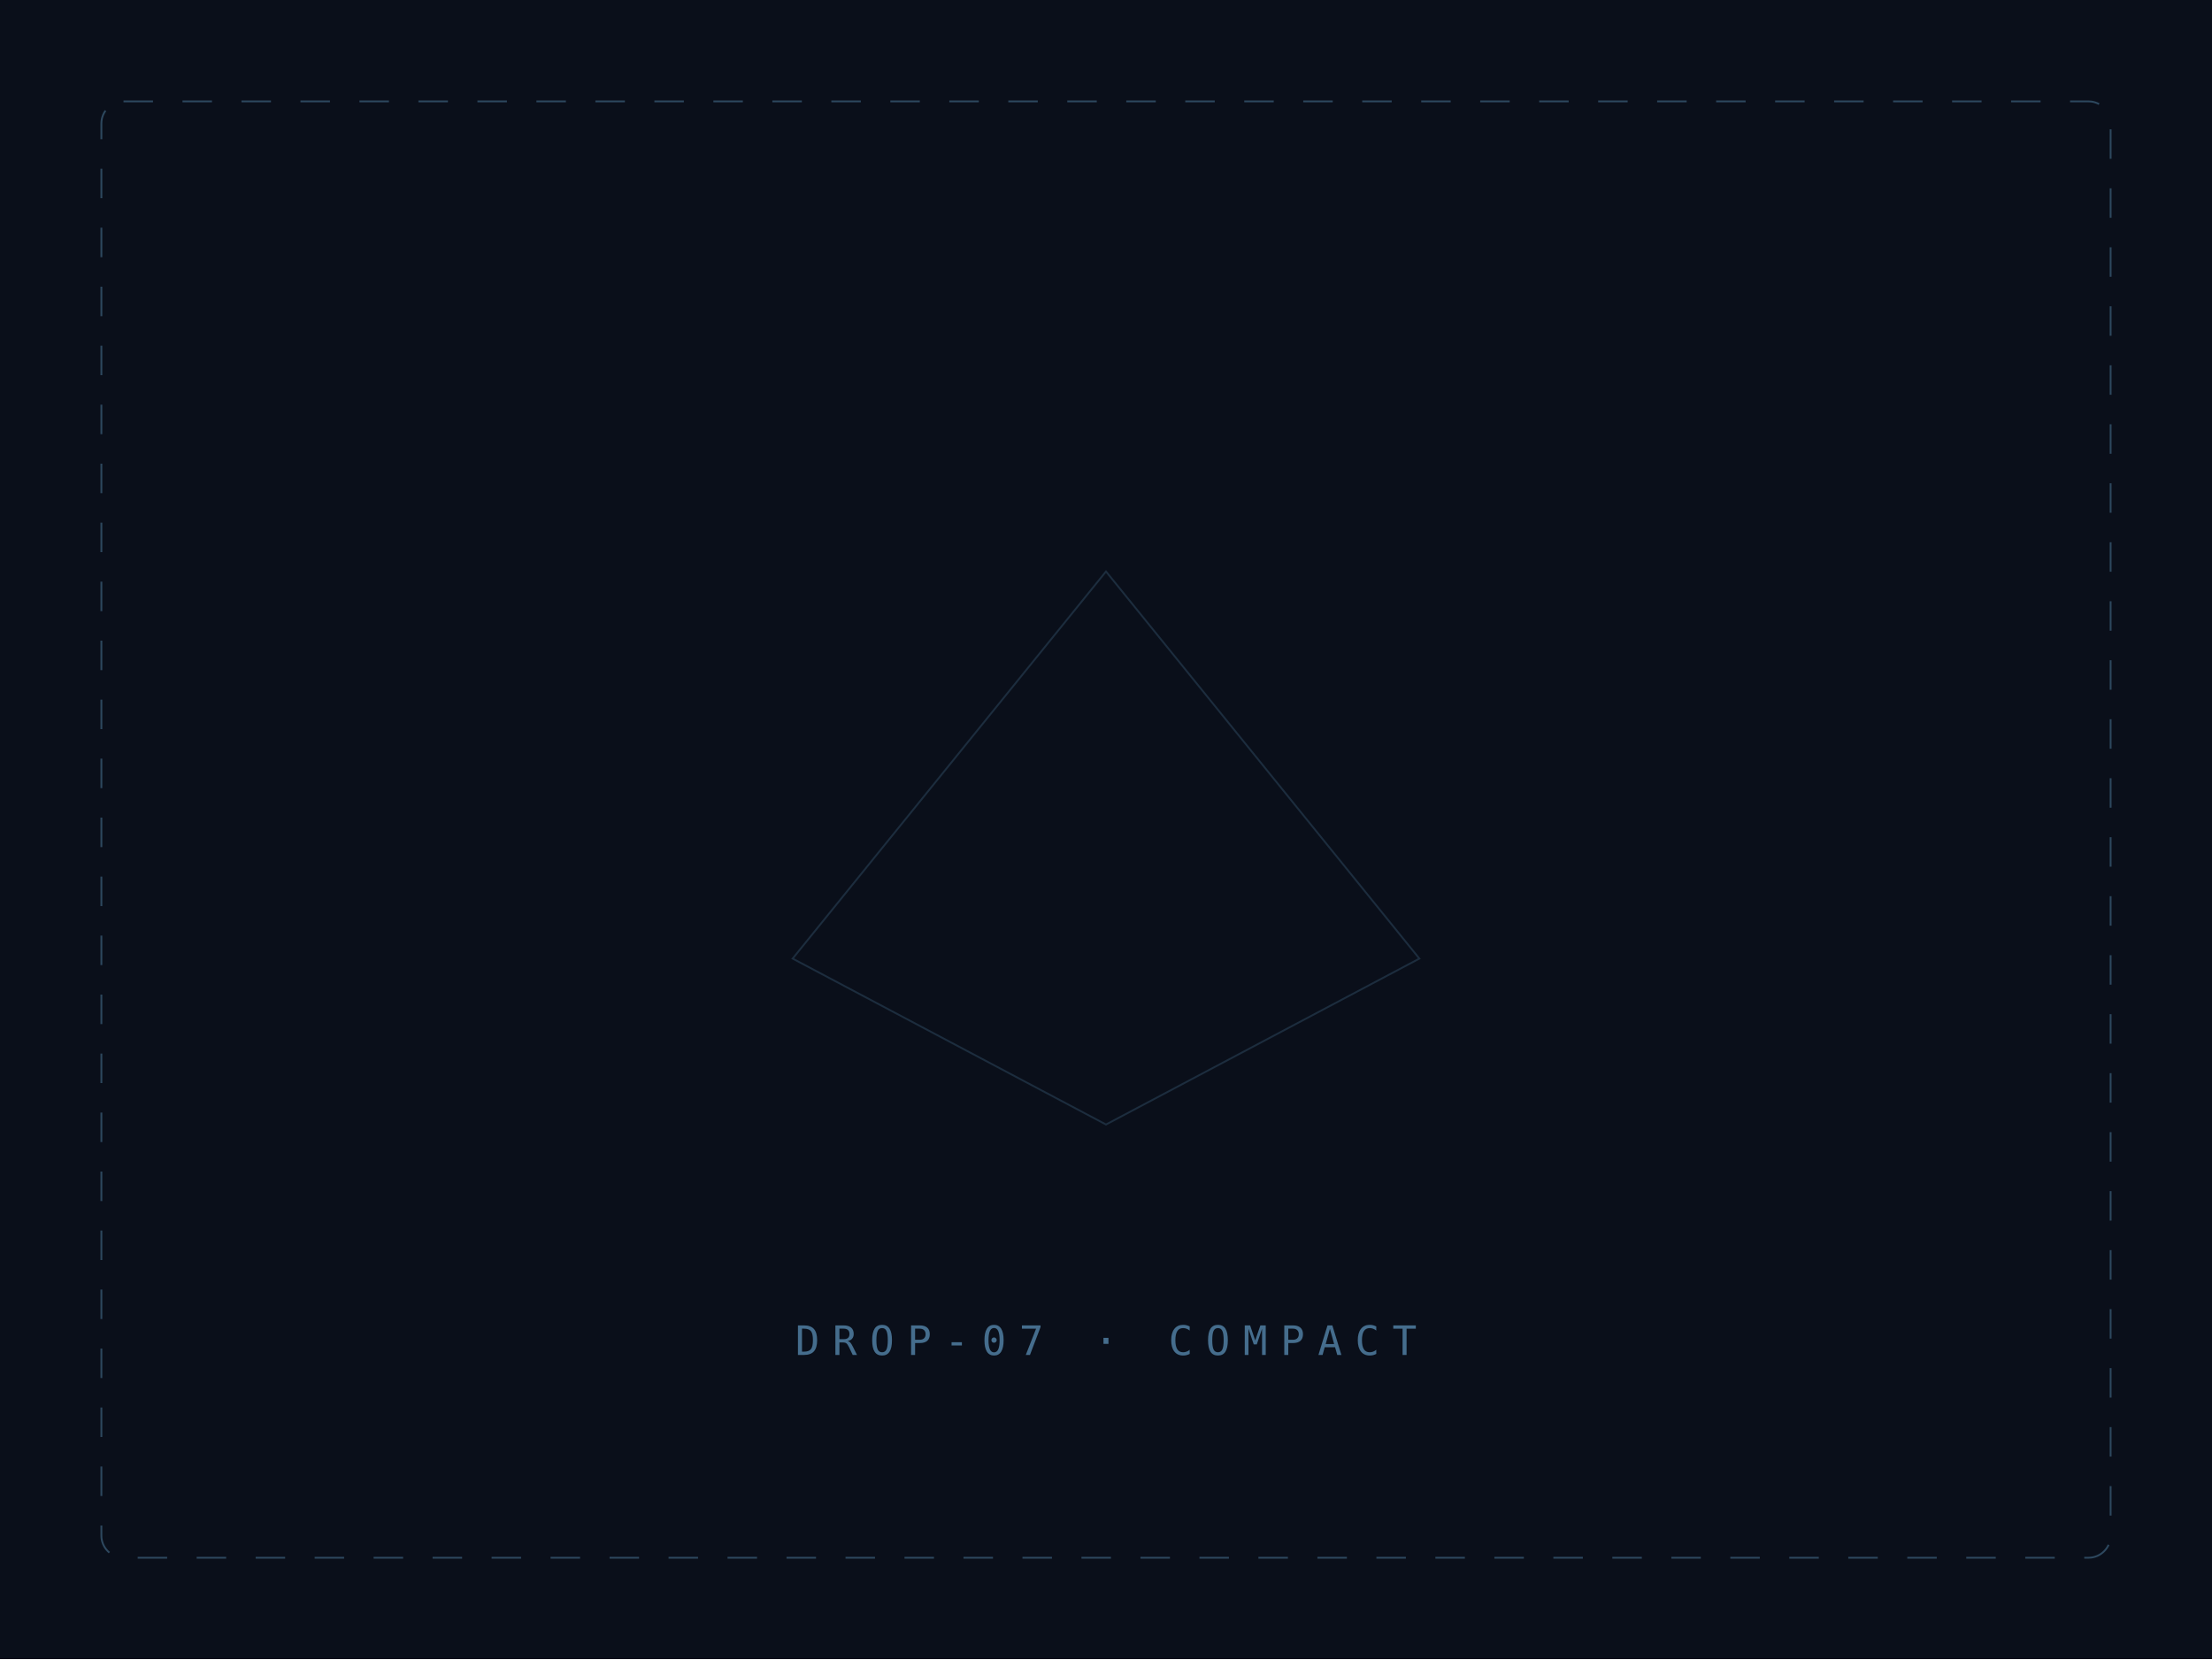
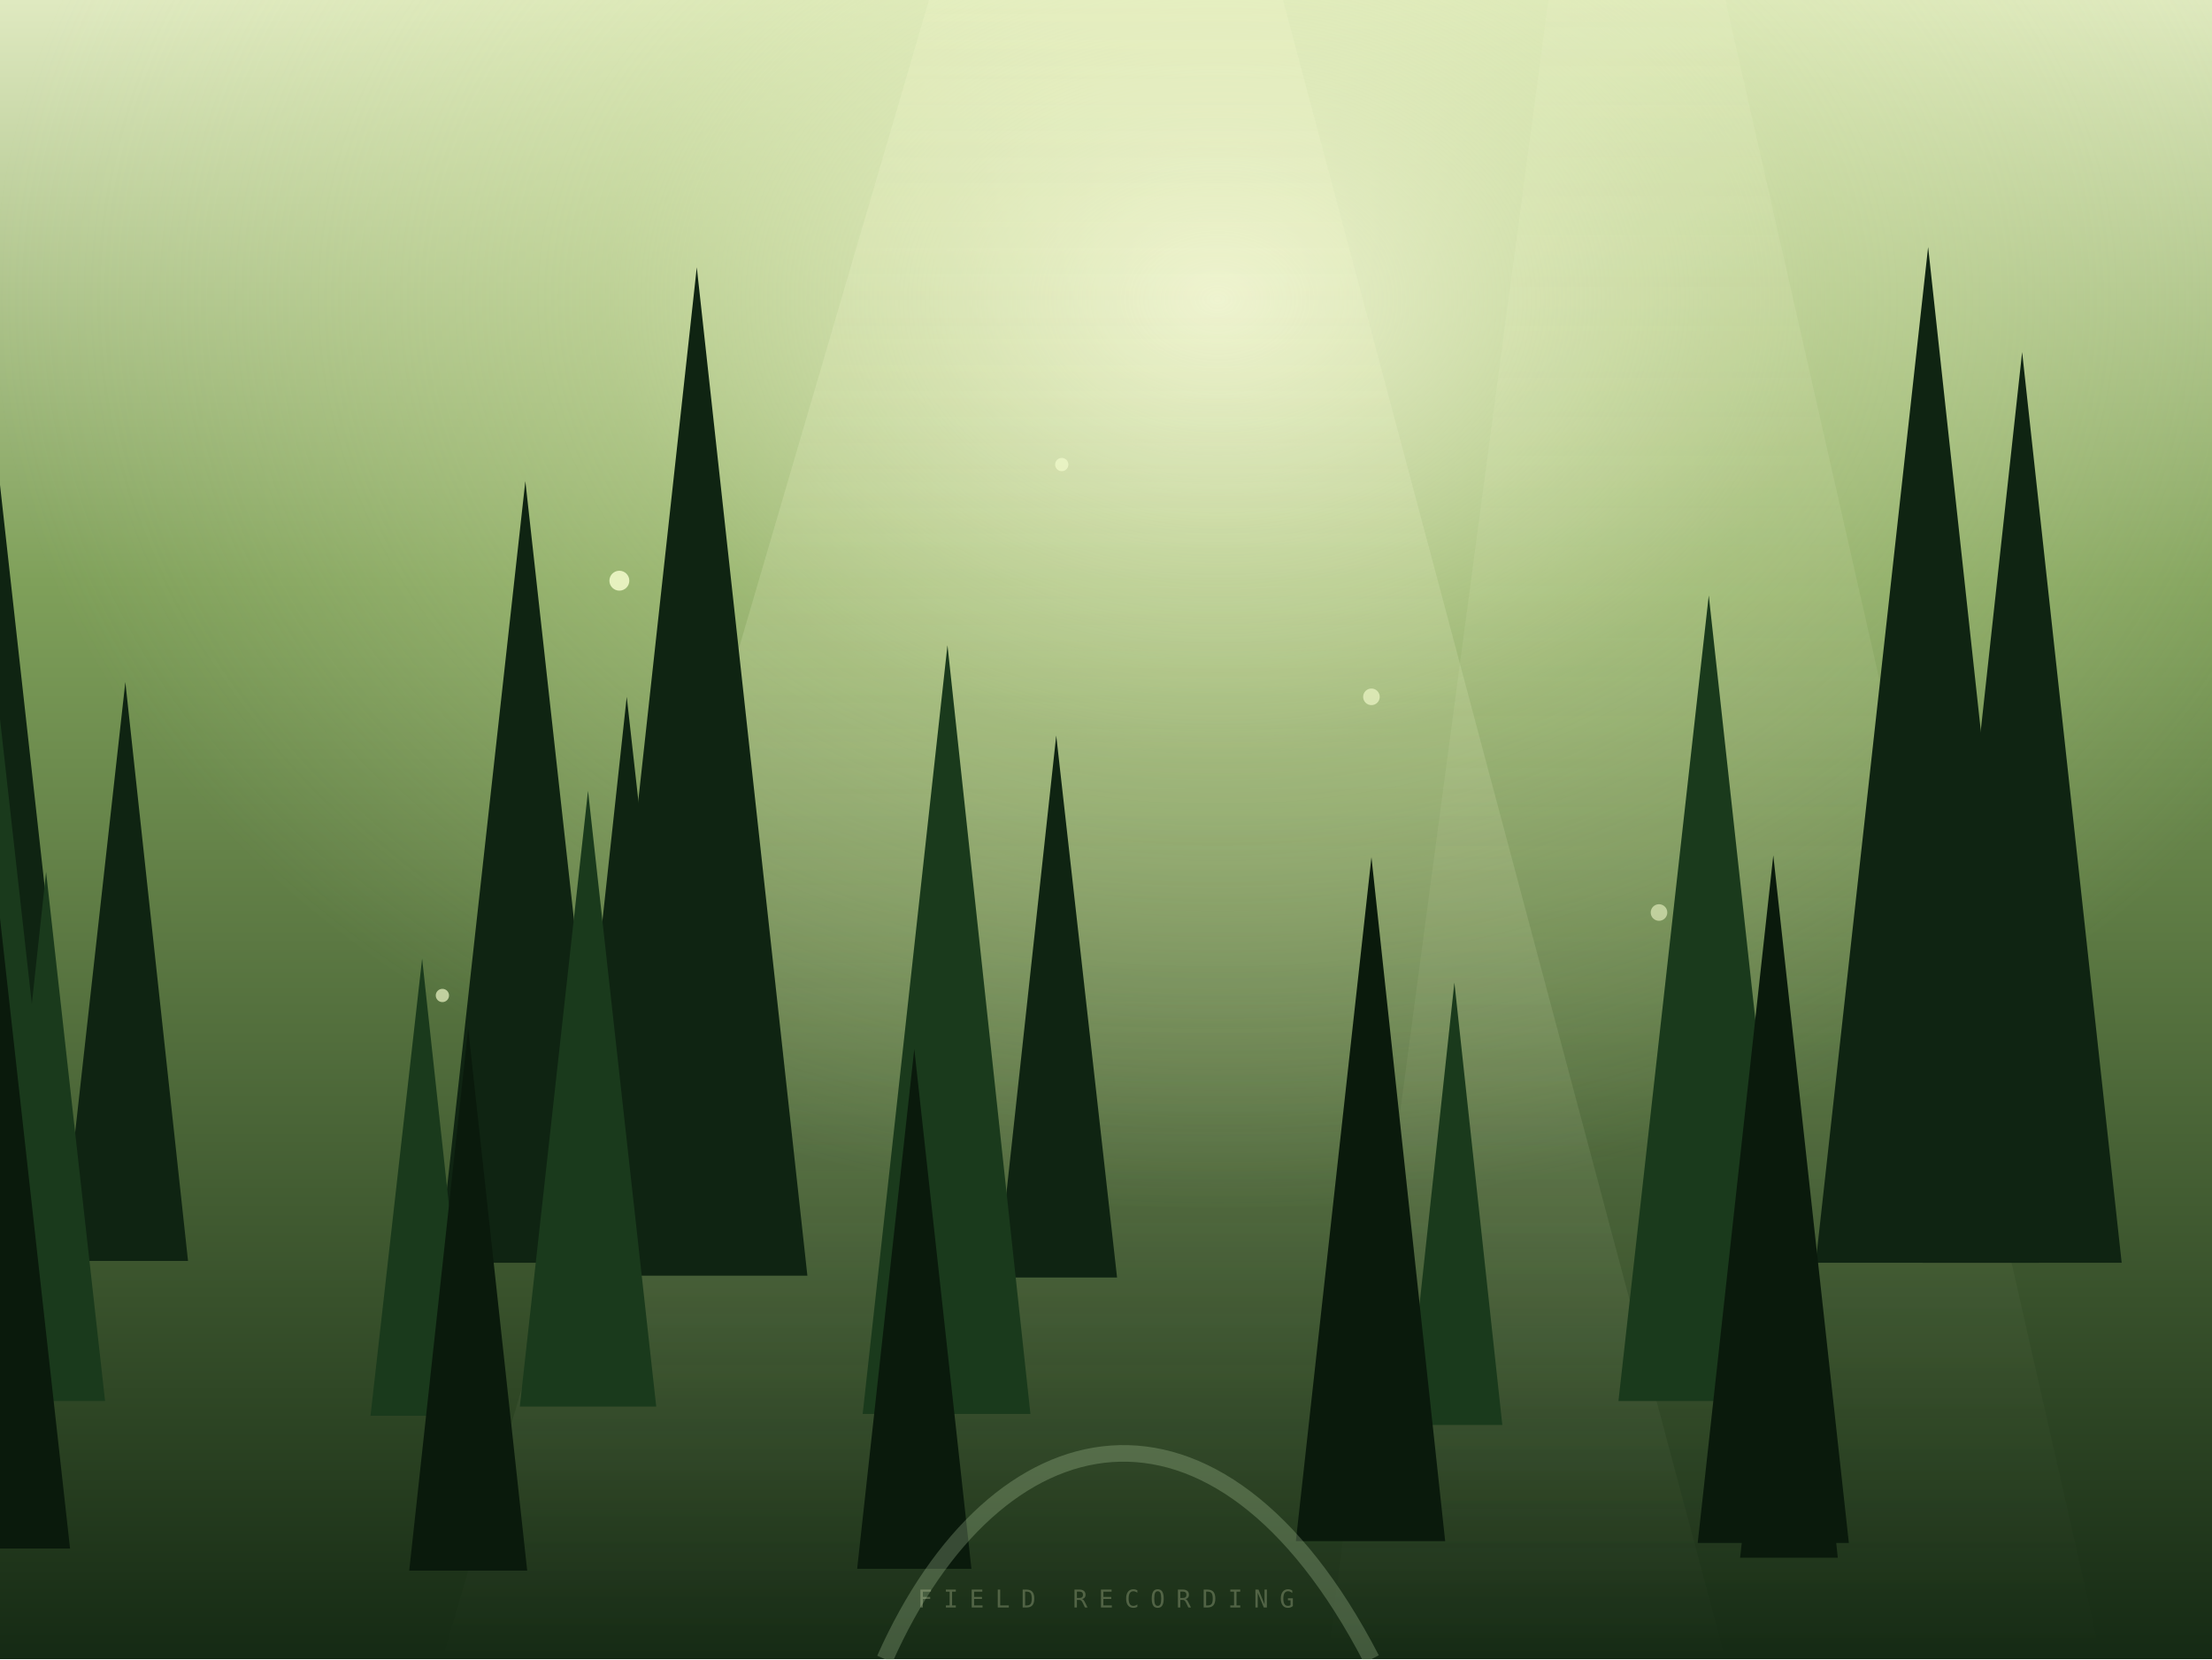
<svg xmlns="http://www.w3.org/2000/svg" viewBox="0 0 1200 900" fill="none">
-   <rect width="1200" height="900" fill="#0a0f1a" />
-   <rect x="55" y="55" width="1090" height="790" rx="12" stroke="#7fcbff" stroke-dasharray="16 16" opacity=".3" />
-   <path d="m430 520 170-210 170 210-170 90-170-90Z" stroke="#7fcbff" opacity=".16" />
-   <text x="600" y="735" text-anchor="middle" font-family="monospace" font-size="22" letter-spacing="7" fill="#7fcbff" opacity=".5">DROP-07 · COMPACT</text>
+   <defs>
+     <linearGradient id="n67sky" x1="0" y1="0" x2="0" y2="1">
+       <stop offset="0" stop-color="#dfe9c0" />
+       <stop offset=".35" stop-color="#7fa05a" />
+       <stop offset="1" stop-color="#152a14" />
+     </linearGradient>
+     <radialGradient id="n67sun" cx=".55" cy=".18" r=".55">
+       <stop offset="0" stop-color="#f5f8d8" stop-opacity=".9" />
+       <stop offset=".5" stop-color="#d8e8a8" stop-opacity=".35" />
+       <stop offset="1" stop-color="#d8e8a8" stop-opacity="0" />
+     </radialGradient>
+     <linearGradient id="n67shaft" x1="0" y1="0" x2="0" y2="1">
+       <stop offset="0" stop-color="#f2f6cc" stop-opacity=".5" />
+       <stop offset="1" stop-color="#f2f6cc" stop-opacity="0" />
+     </linearGradient>
+   </defs>
+   <rect width="1200" height="900" fill="url(#n67sky)" />
+   <rect width="1200" height="900" fill="url(#n67sun)" />
+   <polygon points="504,0 696,0 936,900 240,900" fill="url(#n67shaft)" opacity=".55" />
+   <polygon points="840,0 936,0 1140,900 720,900" fill="url(#n67shaft)" opacity=".3" />
+   <polygon points="0,263 47,686 -46,686" fill="#0f2412" />
+   <polygon points="378,145 438,692 318,692" fill="#0f2412" />
+   <polygon points="340,378 374,682 307,682" fill="#0f2412" />
+   <polygon points="513,366 549,698 476,698" fill="#0f2412" />
+   <polygon points="1046,134 1106,685 985,685" fill="#0f2412" />
+   <polygon points="68,370 102,684 33,684" fill="#0f2412" />
+   <polygon points="1097,191 1151,685 1043,685" fill="#0f2412" />
+   <polygon points="285,261 332,685 238,685" fill="#0f2412" />
+   <polygon points="573,399 606,693 541,693" fill="#0f2412" />
+   <polygon points="0,390 41,757 -40,757" fill="#1a3a1c" />
+   <polygon points="514,350 559,767 468,767" fill="#1a3a1c" />
+   <polygon points="25,473 57,760 -6,760" fill="#1a3a1c" />
+   <polygon points="229,520 256,768 201,768" fill="#1a3a1c" />
+   <polygon points="927,323 975,760 878,760" fill="#1a3a1c" />
+   <polygon points="789,533 815,773 763,773" fill="#1a3a1c" />
+   <polygon points="319,429 356,763 282,763" fill="#1a3a1c" />
+   <polygon points="0,498 38,840 -37,840" fill="#0a1a0c" />
+   <polygon points="971,603 997,845 944,845" fill="#0a1a0c" />
+   <polygon points="962,464 1003,837 921,837" fill="#0a1a0c" />
+   <polygon points="254,558 286,852 222,852" fill="#0a1a0c" />
+   <polygon points="496,569 527,851 465,851" fill="#0a1a0c" />
+   <polygon points="744,465 784,836 703,836" fill="#0a1a0c" />
+   <g fill="#eef7c8">
+     <circle cx="336" cy="315" r="5.4" opacity=".9" />
+     <circle cx="744" cy="378" r="4.5" opacity=".7" />
+     <circle cx="576" cy="252" r="3.6" opacity=".8" />
+     <circle cx="900" cy="495" r="4.5" opacity=".6" />
+     <circle cx="240" cy="540" r="3.6" opacity=".7" />
+   </g>
+   <path d="M480 900 C 540 765, 660 738, 744 900" stroke="#c7e3b1" stroke-opacity=".25" stroke-width="9" fill="none" />
+   <text x="600" y="872" text-anchor="middle" font-family="monospace" font-size="13.333" letter-spacing="6" fill="#eef7c8" opacity=".25">FIELD RECORDING</text>
</svg>
